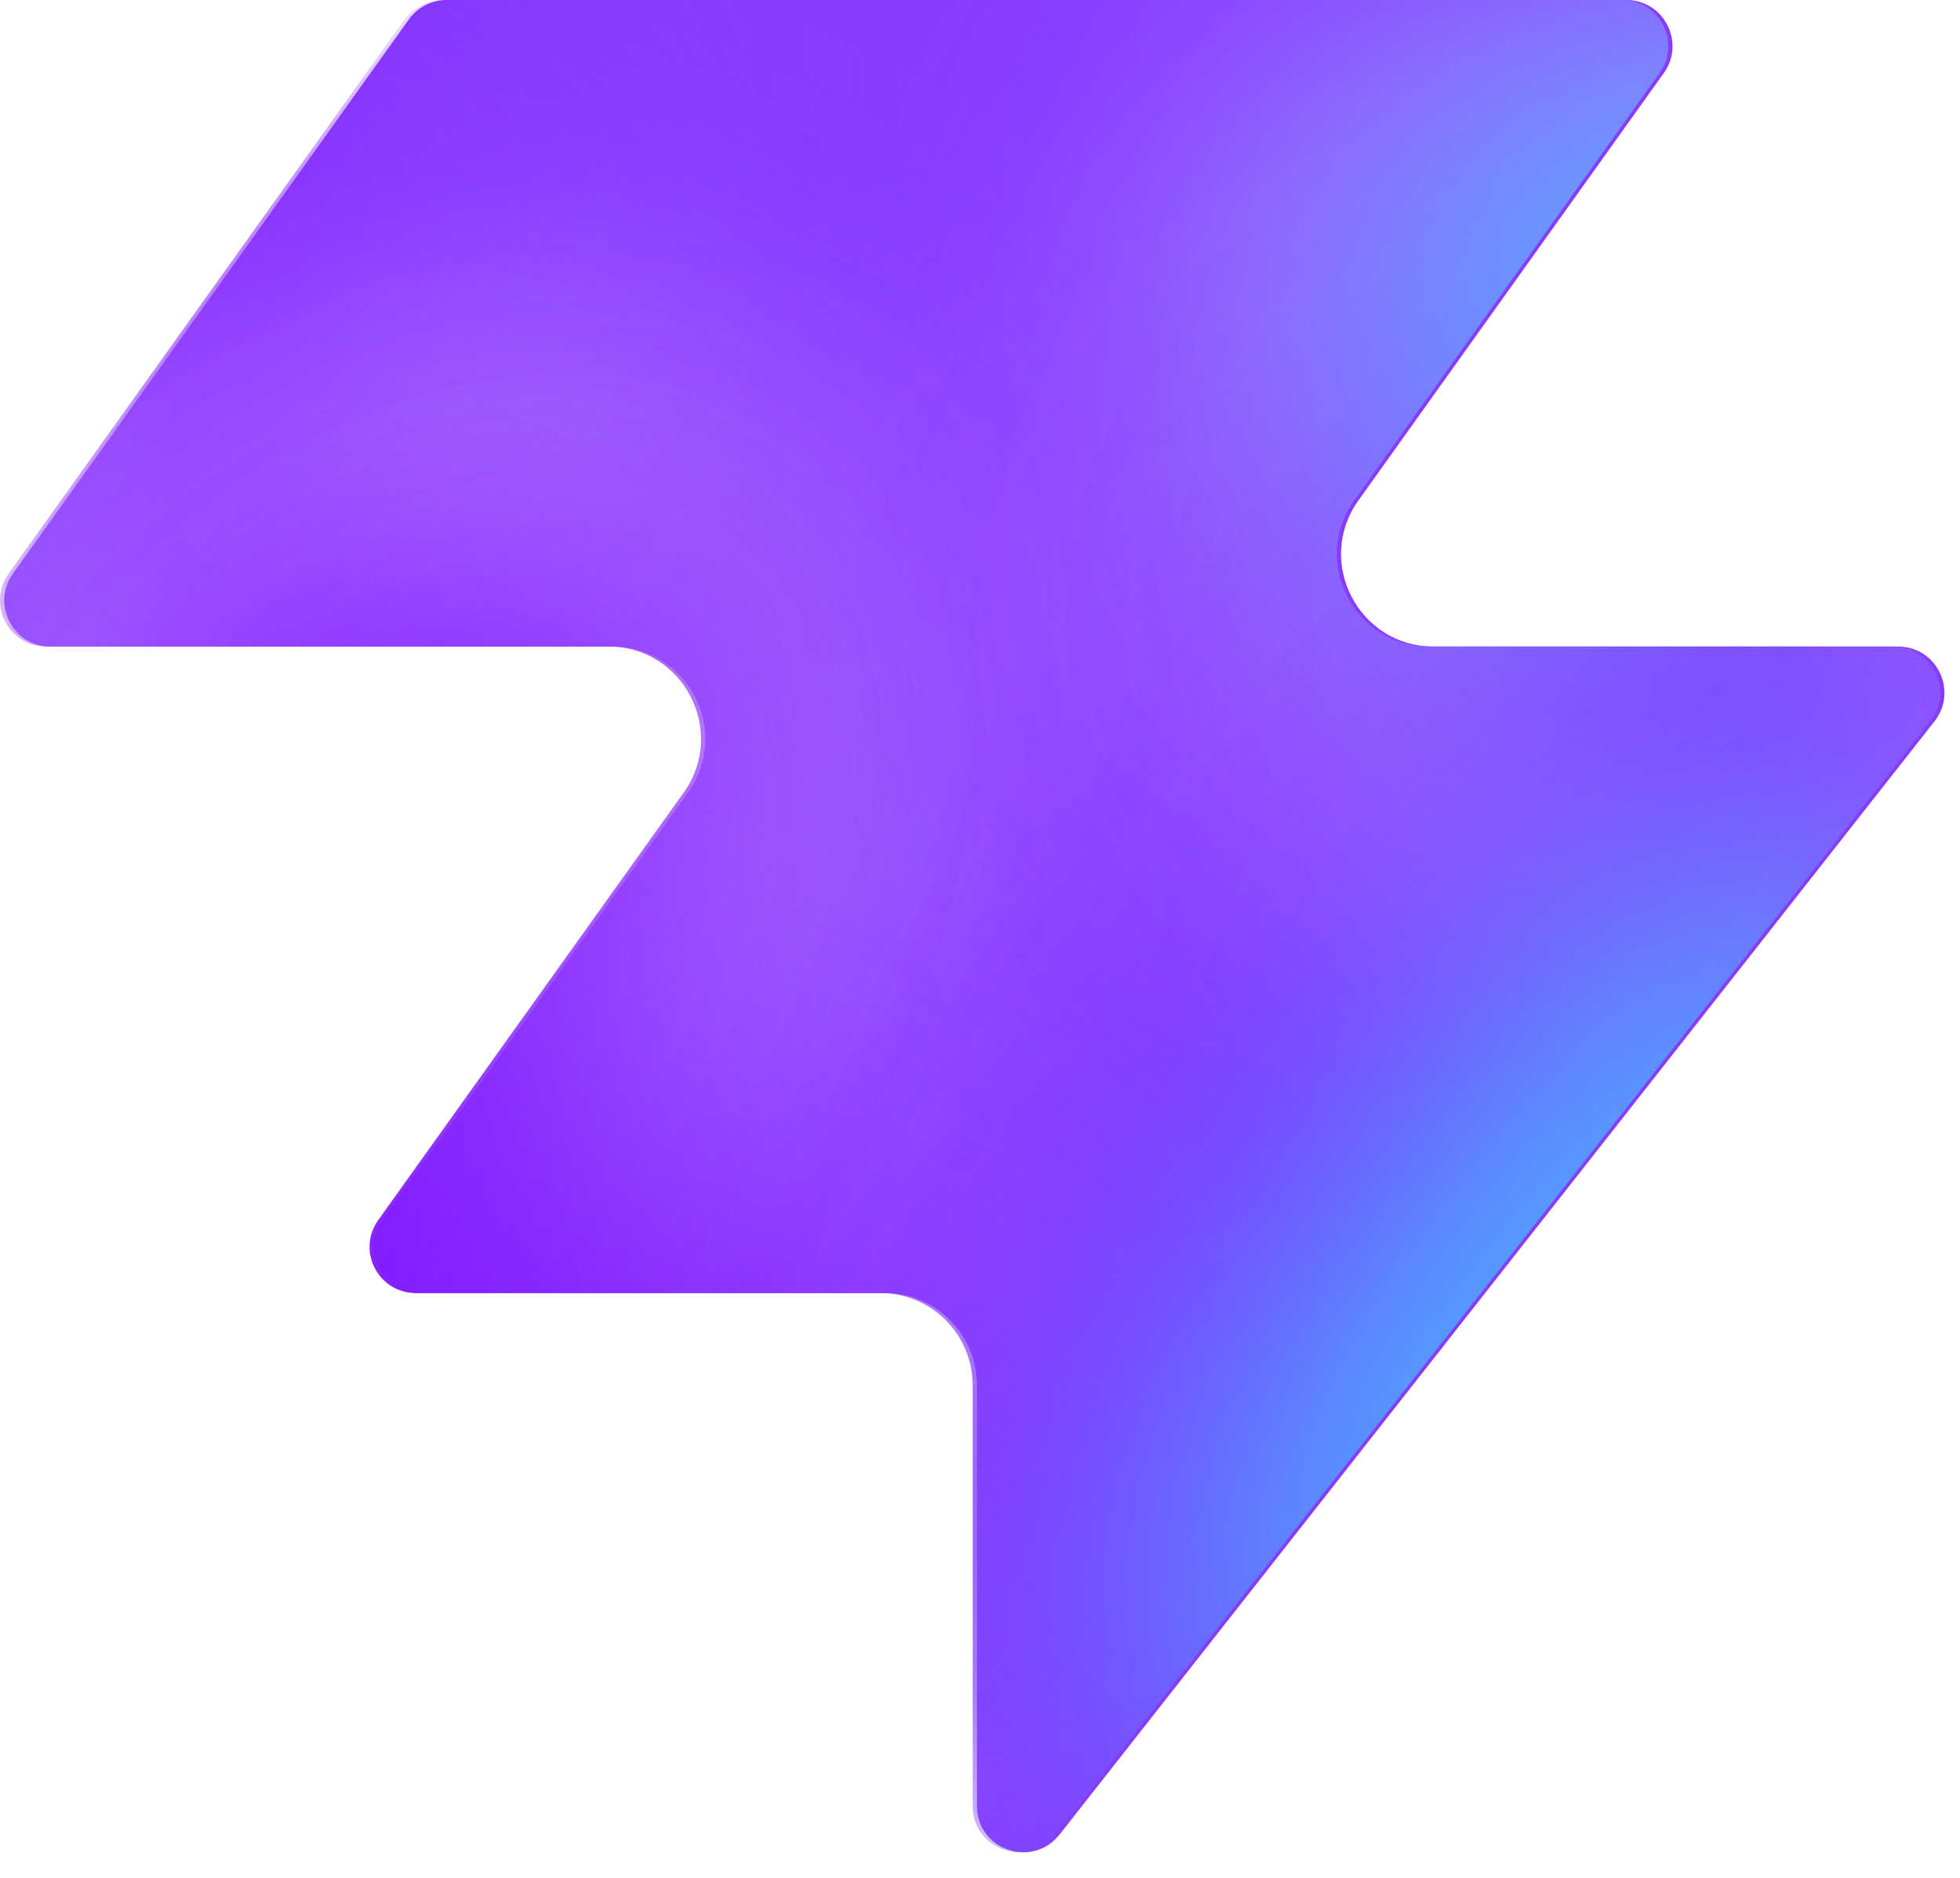
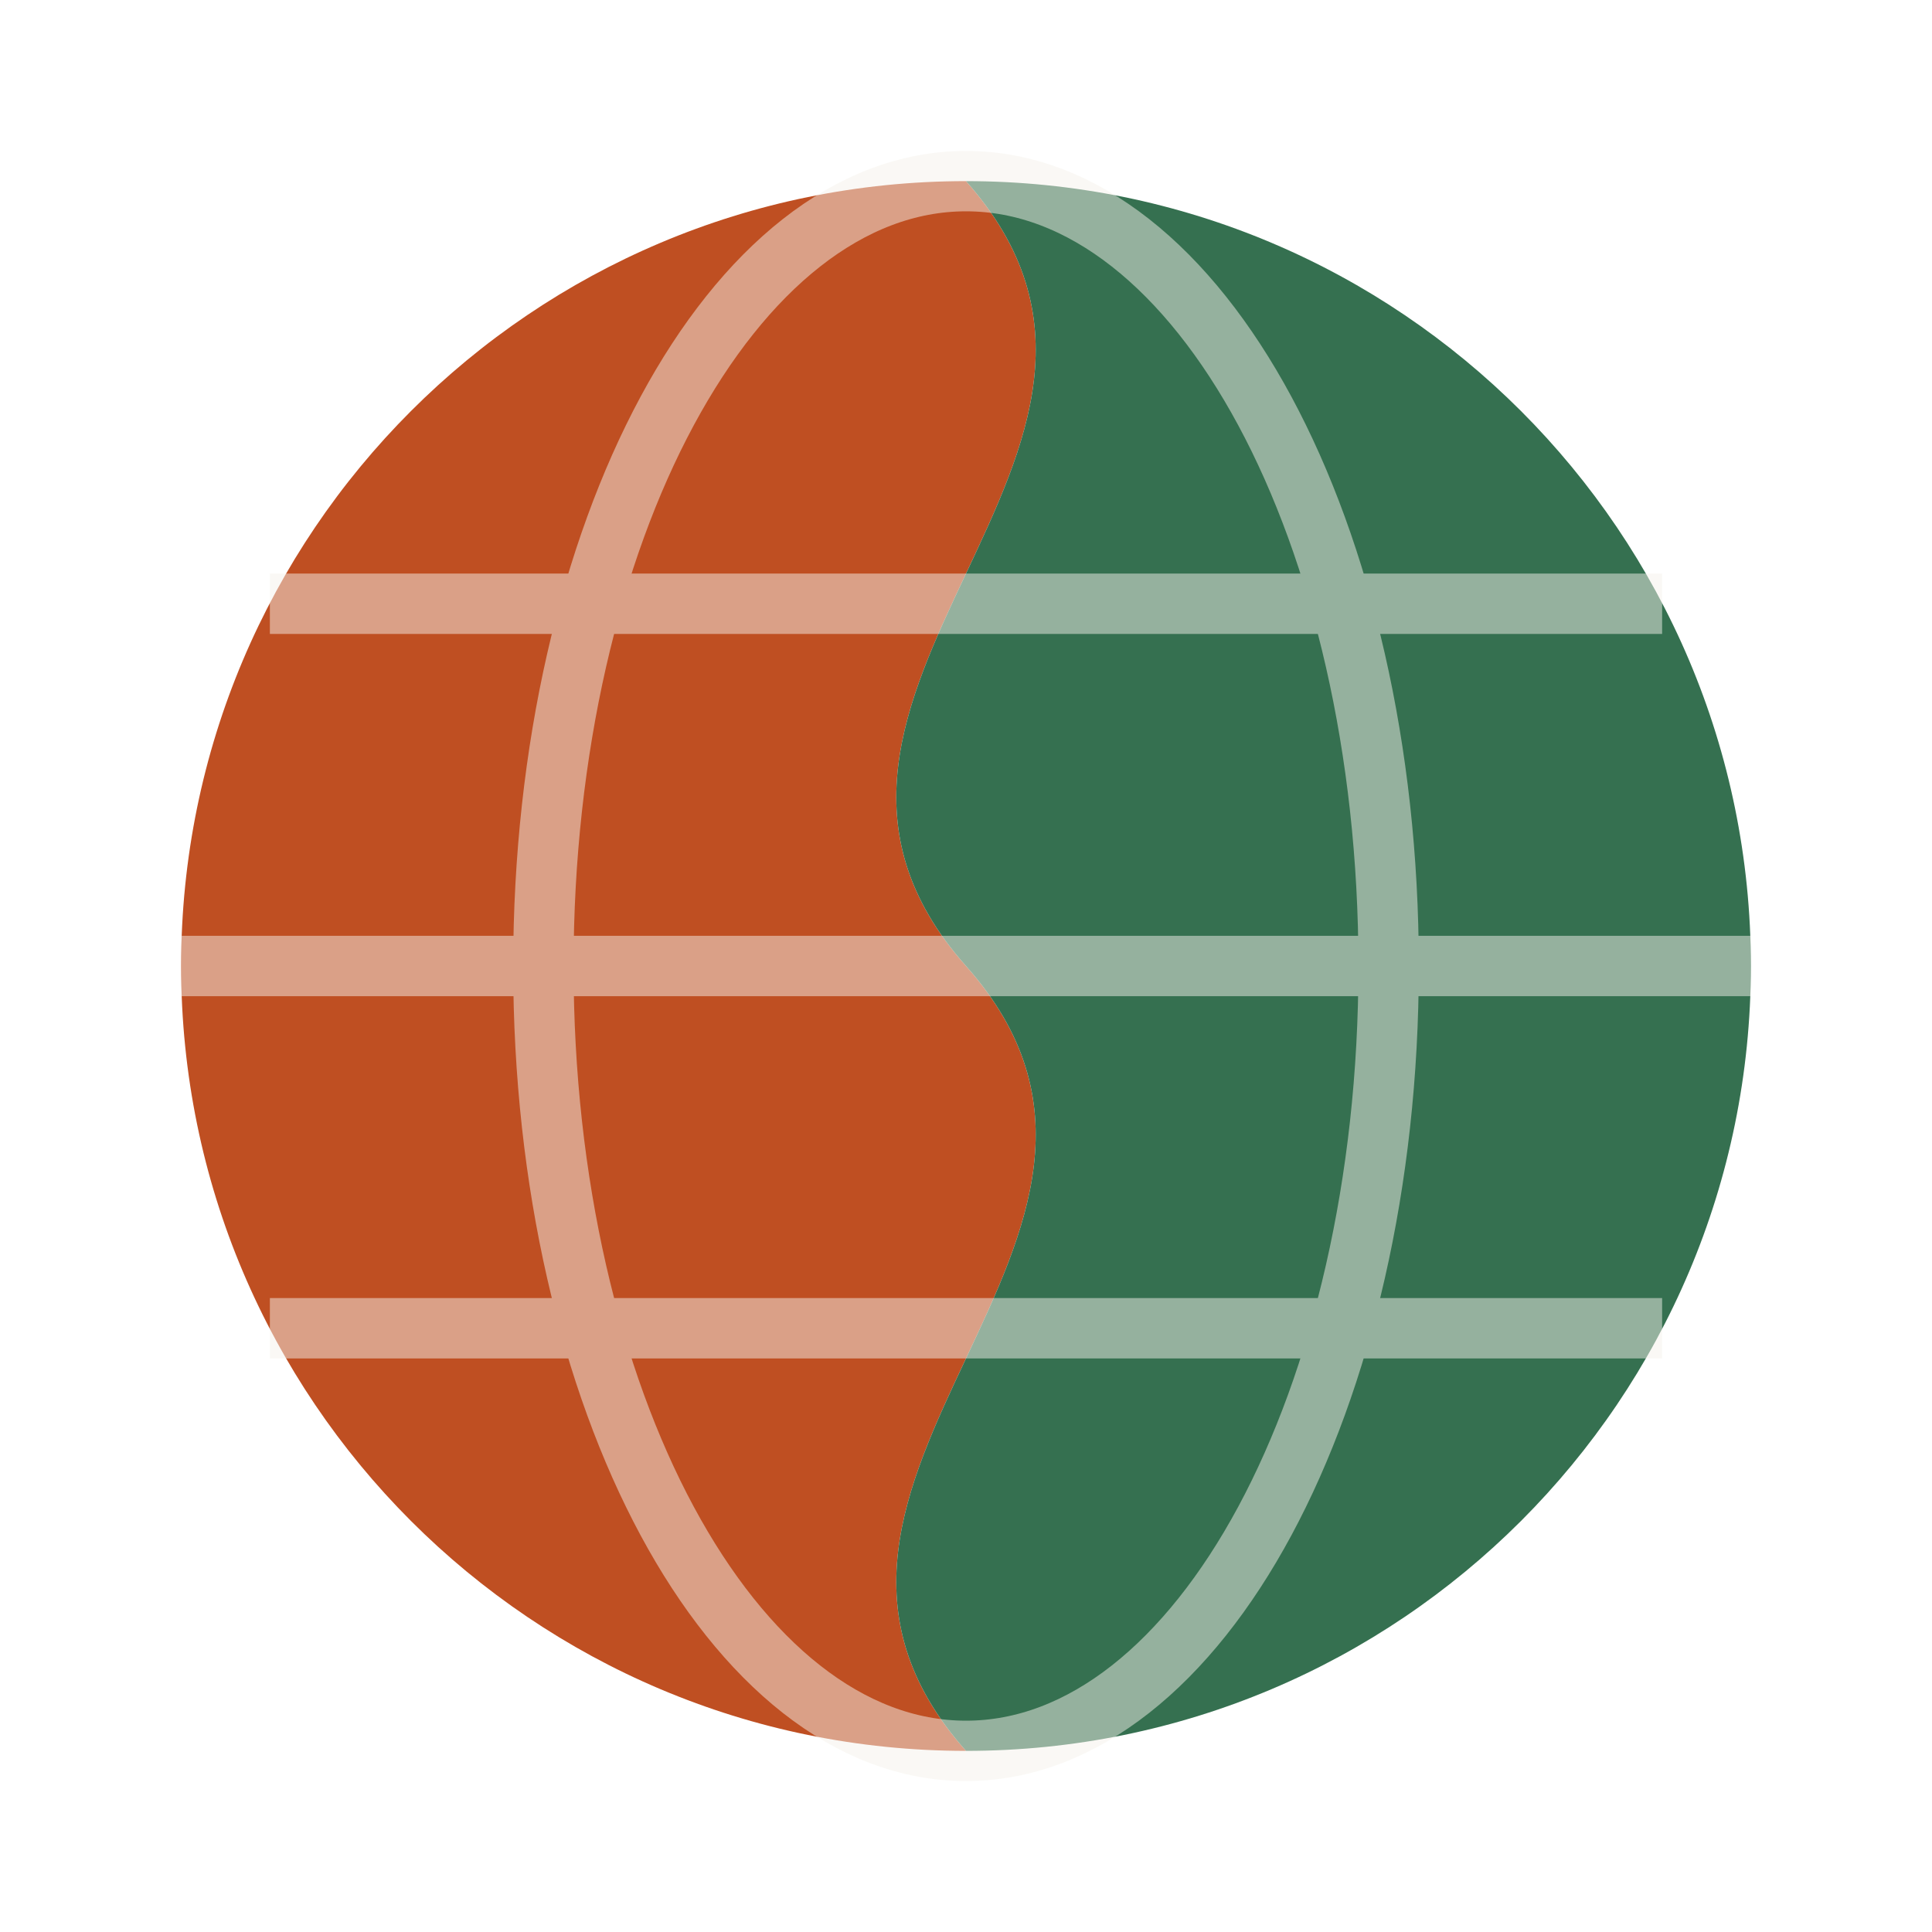
- <svg xmlns="http://www.w3.org/2000/svg" width="48" height="46" fill="none" viewBox="0 0 48 46">
-   <path fill="#863bff" d="M25.946 44.938c-.664.845-2.021.375-2.021-.698V33.937a2.26 2.26 0 0 0-2.262-2.262H10.287c-.92 0-1.456-1.04-.92-1.788l7.48-10.471c1.07-1.497 0-3.578-1.842-3.578H1.237c-.92 0-1.456-1.04-.92-1.788L10.013.474c.214-.297.556-.474.92-.474h28.894c.92 0 1.456 1.04.92 1.788l-7.48 10.471c-1.07 1.498 0 3.579 1.842 3.579h11.377c.943 0 1.473 1.088.89 1.83L25.947 44.94z" style="fill:#863bff;fill:color(display-p3 .525 .23 1);fill-opacity:1" />
-   <mask id="a" width="48" height="46" x="0" y="0" maskUnits="userSpaceOnUse" style="mask-type:alpha">
-     <path fill="#000" d="M25.842 44.938c-.664.844-2.021.375-2.021-.698V33.937a2.26 2.26 0 0 0-2.262-2.262H10.183c-.92 0-1.456-1.04-.92-1.788l7.48-10.471c1.07-1.498 0-3.579-1.842-3.579H1.133c-.92 0-1.456-1.04-.92-1.787L9.91.473c.214-.297.556-.474.92-.474h28.894c.92 0 1.456 1.04.92 1.788l-7.48 10.471c-1.07 1.498 0 3.578 1.842 3.578h11.377c.943 0 1.473 1.088.89 1.832L25.843 44.94z" style="fill:#000;fill-opacity:1" />
-   </mask>
-   <g mask="url(#a)">
-     <g filter="url(#b)">
-       <ellipse cx="5.508" cy="14.704" fill="#ede6ff" rx="5.508" ry="14.704" style="fill:#ede6ff;fill:color(display-p3 .927 .903 1);fill-opacity:1" transform="matrix(.00324 1 1 -.00324 -4.47 31.516)" />
-     </g>
-     <g filter="url(#c)">
-       <ellipse cx="10.399" cy="29.851" fill="#ede6ff" rx="10.399" ry="29.851" style="fill:#ede6ff;fill:color(display-p3 .927 .903 1);fill-opacity:1" transform="matrix(.00324 1 1 -.00324 -39.328 7.883)" />
-     </g>
-     <g filter="url(#d)">
-       <ellipse cx="5.508" cy="30.487" fill="#7e14ff" rx="5.508" ry="30.487" style="fill:#7e14ff;fill:color(display-p3 .492 .077 1);fill-opacity:1" transform="rotate(89.814 -25.913 -14.639)scale(1 -1)" />
-     </g>
-     <g filter="url(#e)">
-       <ellipse cx="5.508" cy="30.599" fill="#7e14ff" rx="5.508" ry="30.599" style="fill:#7e14ff;fill:color(display-p3 .492 .077 1);fill-opacity:1" transform="rotate(89.814 -32.644 -3.334)scale(1 -1)" />
-     </g>
-     <g filter="url(#f)">
-       <ellipse cx="5.508" cy="30.599" fill="#7e14ff" rx="5.508" ry="30.599" style="fill:#7e14ff;fill:color(display-p3 .492 .077 1);fill-opacity:1" transform="matrix(.00324 1 1 -.00324 -34.34 30.47)" />
-     </g>
-     <g filter="url(#g)">
-       <ellipse cx="14.072" cy="22.078" fill="#ede6ff" rx="14.072" ry="22.078" style="fill:#ede6ff;fill:color(display-p3 .927 .903 1);fill-opacity:1" transform="rotate(93.35 24.506 48.493)scale(-1 1)" />
-     </g>
-     <g filter="url(#h)">
-       <ellipse cx="3.47" cy="21.501" fill="#7e14ff" rx="3.47" ry="21.501" style="fill:#7e14ff;fill:color(display-p3 .492 .077 1);fill-opacity:1" transform="rotate(89.009 28.708 47.59)scale(-1 1)" />
-     </g>
-     <g filter="url(#i)">
-       <ellipse cx="3.47" cy="21.501" fill="#7e14ff" rx="3.47" ry="21.501" style="fill:#7e14ff;fill:color(display-p3 .492 .077 1);fill-opacity:1" transform="rotate(89.009 28.708 47.59)scale(-1 1)" />
-     </g>
-     <g filter="url(#j)">
-       <ellipse cx=".387" cy="8.972" fill="#7e14ff" rx="4.407" ry="29.108" style="fill:#7e14ff;fill:color(display-p3 .492 .077 1);fill-opacity:1" transform="rotate(39.51 .387 8.972)" />
-     </g>
-     <g filter="url(#k)">
-       <ellipse cx="47.523" cy="-6.092" fill="#7e14ff" rx="4.407" ry="29.108" style="fill:#7e14ff;fill:color(display-p3 .492 .077 1);fill-opacity:1" transform="rotate(37.892 47.523 -6.092)" />
-     </g>
-     <g filter="url(#l)">
-       <ellipse cx="41.412" cy="6.333" fill="#47bfff" rx="5.971" ry="9.665" style="fill:#47bfff;fill:color(display-p3 .28 .748 1);fill-opacity:1" transform="rotate(37.892 41.412 6.333)" />
-     </g>
-     <g filter="url(#m)">
-       <ellipse cx="-1.879" cy="38.332" fill="#7e14ff" rx="4.407" ry="29.108" style="fill:#7e14ff;fill:color(display-p3 .492 .077 1);fill-opacity:1" transform="rotate(37.892 -1.88 38.332)" />
-     </g>
-     <g filter="url(#n)">
-       <ellipse cx="-1.879" cy="38.332" fill="#7e14ff" rx="4.407" ry="29.108" style="fill:#7e14ff;fill:color(display-p3 .492 .077 1);fill-opacity:1" transform="rotate(37.892 -1.88 38.332)" />
-     </g>
-     <g filter="url(#o)">
-       <ellipse cx="35.651" cy="29.907" fill="#7e14ff" rx="4.407" ry="29.108" style="fill:#7e14ff;fill:color(display-p3 .492 .077 1);fill-opacity:1" transform="rotate(37.892 35.651 29.907)" />
-     </g>
-     <g filter="url(#p)">
-       <ellipse cx="38.418" cy="32.4" fill="#47bfff" rx="5.971" ry="15.297" style="fill:#47bfff;fill:color(display-p3 .28 .748 1);fill-opacity:1" transform="rotate(37.892 38.418 32.4)" />
-     </g>
+ <svg xmlns="http://www.w3.org/2000/svg" viewBox="0 0 32 32">
+   <path d="M16 3A13 13 0 0 0 16 29C12 24.5 20 20.5 16 16C12 11.5 20 7.5 16 3Z" fill="#bf4f22" />
+   <path d="M16 3A13 13 0 0 1 16 29C12 24.5 20 20.5 16 16C12 11.5 20 7.5 16 3Z" fill="#357050" />
+   <g fill="none" stroke="#f5f2eb" stroke-width="1" opacity=".5">
+     <path d="M4.47 10h23.06M3 16h26M4.47 22h23.06" />
+     <ellipse cx="16" cy="16" rx="7" ry="13" />
  </g>
-   <defs>
-     <filter id="b" width="60.045" height="41.654" x="-19.77" y="16.149" color-interpolation-filters="sRGB" filterUnits="userSpaceOnUse">
-       <feFlood flood-opacity="0" result="BackgroundImageFix" />
-       <feBlend in="SourceGraphic" in2="BackgroundImageFix" result="shape" />
-       <feGaussianBlur result="effect1_foregroundBlur_2002_17158" stdDeviation="7.659" />
-     </filter>
-     <filter id="c" width="90.34" height="51.437" x="-54.613" y="-7.533" color-interpolation-filters="sRGB" filterUnits="userSpaceOnUse">
-       <feFlood flood-opacity="0" result="BackgroundImageFix" />
-       <feBlend in="SourceGraphic" in2="BackgroundImageFix" result="shape" />
-       <feGaussianBlur result="effect1_foregroundBlur_2002_17158" stdDeviation="7.659" />
-     </filter>
-     <filter id="d" width="79.355" height="29.4" x="-49.64" y="2.03" color-interpolation-filters="sRGB" filterUnits="userSpaceOnUse">
-       <feFlood flood-opacity="0" result="BackgroundImageFix" />
-       <feBlend in="SourceGraphic" in2="BackgroundImageFix" result="shape" />
-       <feGaussianBlur result="effect1_foregroundBlur_2002_17158" stdDeviation="4.596" />
-     </filter>
-     <filter id="e" width="79.579" height="29.4" x="-45.045" y="20.029" color-interpolation-filters="sRGB" filterUnits="userSpaceOnUse">
-       <feFlood flood-opacity="0" result="BackgroundImageFix" />
-       <feBlend in="SourceGraphic" in2="BackgroundImageFix" result="shape" />
-       <feGaussianBlur result="effect1_foregroundBlur_2002_17158" stdDeviation="4.596" />
-     </filter>
-     <filter id="f" width="79.579" height="29.4" x="-43.513" y="21.178" color-interpolation-filters="sRGB" filterUnits="userSpaceOnUse">
-       <feFlood flood-opacity="0" result="BackgroundImageFix" />
-       <feBlend in="SourceGraphic" in2="BackgroundImageFix" result="shape" />
-       <feGaussianBlur result="effect1_foregroundBlur_2002_17158" stdDeviation="4.596" />
-     </filter>
-     <filter id="g" width="74.749" height="58.852" x="15.756" y="-17.901" color-interpolation-filters="sRGB" filterUnits="userSpaceOnUse">
-       <feFlood flood-opacity="0" result="BackgroundImageFix" />
-       <feBlend in="SourceGraphic" in2="BackgroundImageFix" result="shape" />
-       <feGaussianBlur result="effect1_foregroundBlur_2002_17158" stdDeviation="7.659" />
-     </filter>
-     <filter id="h" width="61.377" height="25.362" x="23.548" y="2.284" color-interpolation-filters="sRGB" filterUnits="userSpaceOnUse">
-       <feFlood flood-opacity="0" result="BackgroundImageFix" />
-       <feBlend in="SourceGraphic" in2="BackgroundImageFix" result="shape" />
-       <feGaussianBlur result="effect1_foregroundBlur_2002_17158" stdDeviation="4.596" />
-     </filter>
-     <filter id="i" width="61.377" height="25.362" x="23.548" y="2.284" color-interpolation-filters="sRGB" filterUnits="userSpaceOnUse">
-       <feFlood flood-opacity="0" result="BackgroundImageFix" />
-       <feBlend in="SourceGraphic" in2="BackgroundImageFix" result="shape" />
-       <feGaussianBlur result="effect1_foregroundBlur_2002_17158" stdDeviation="4.596" />
-     </filter>
-     <filter id="j" width="56.045" height="63.649" x="-27.636" y="-22.853" color-interpolation-filters="sRGB" filterUnits="userSpaceOnUse">
-       <feFlood flood-opacity="0" result="BackgroundImageFix" />
-       <feBlend in="SourceGraphic" in2="BackgroundImageFix" result="shape" />
-       <feGaussianBlur result="effect1_foregroundBlur_2002_17158" stdDeviation="4.596" />
-     </filter>
-     <filter id="k" width="54.814" height="64.646" x="20.116" y="-38.415" color-interpolation-filters="sRGB" filterUnits="userSpaceOnUse">
-       <feFlood flood-opacity="0" result="BackgroundImageFix" />
-       <feBlend in="SourceGraphic" in2="BackgroundImageFix" result="shape" />
-       <feGaussianBlur result="effect1_foregroundBlur_2002_17158" stdDeviation="4.596" />
-     </filter>
-     <filter id="l" width="33.541" height="35.313" x="24.641" y="-11.323" color-interpolation-filters="sRGB" filterUnits="userSpaceOnUse">
-       <feFlood flood-opacity="0" result="BackgroundImageFix" />
-       <feBlend in="SourceGraphic" in2="BackgroundImageFix" result="shape" />
-       <feGaussianBlur result="effect1_foregroundBlur_2002_17158" stdDeviation="4.596" />
-     </filter>
-     <filter id="m" width="54.814" height="64.646" x="-29.286" y="6.009" color-interpolation-filters="sRGB" filterUnits="userSpaceOnUse">
-       <feFlood flood-opacity="0" result="BackgroundImageFix" />
-       <feBlend in="SourceGraphic" in2="BackgroundImageFix" result="shape" />
-       <feGaussianBlur result="effect1_foregroundBlur_2002_17158" stdDeviation="4.596" />
-     </filter>
-     <filter id="n" width="54.814" height="64.646" x="-29.286" y="6.009" color-interpolation-filters="sRGB" filterUnits="userSpaceOnUse">
-       <feFlood flood-opacity="0" result="BackgroundImageFix" />
-       <feBlend in="SourceGraphic" in2="BackgroundImageFix" result="shape" />
-       <feGaussianBlur result="effect1_foregroundBlur_2002_17158" stdDeviation="4.596" />
-     </filter>
-     <filter id="o" width="54.814" height="64.646" x="8.244" y="-2.416" color-interpolation-filters="sRGB" filterUnits="userSpaceOnUse">
-       <feFlood flood-opacity="0" result="BackgroundImageFix" />
-       <feBlend in="SourceGraphic" in2="BackgroundImageFix" result="shape" />
-       <feGaussianBlur result="effect1_foregroundBlur_2002_17158" stdDeviation="4.596" />
-     </filter>
-     <filter id="p" width="39.409" height="43.623" x="18.713" y="10.588" color-interpolation-filters="sRGB" filterUnits="userSpaceOnUse">
-       <feFlood flood-opacity="0" result="BackgroundImageFix" />
-       <feBlend in="SourceGraphic" in2="BackgroundImageFix" result="shape" />
-       <feGaussianBlur result="effect1_foregroundBlur_2002_17158" stdDeviation="4.596" />
-     </filter>
-   </defs>
</svg>
